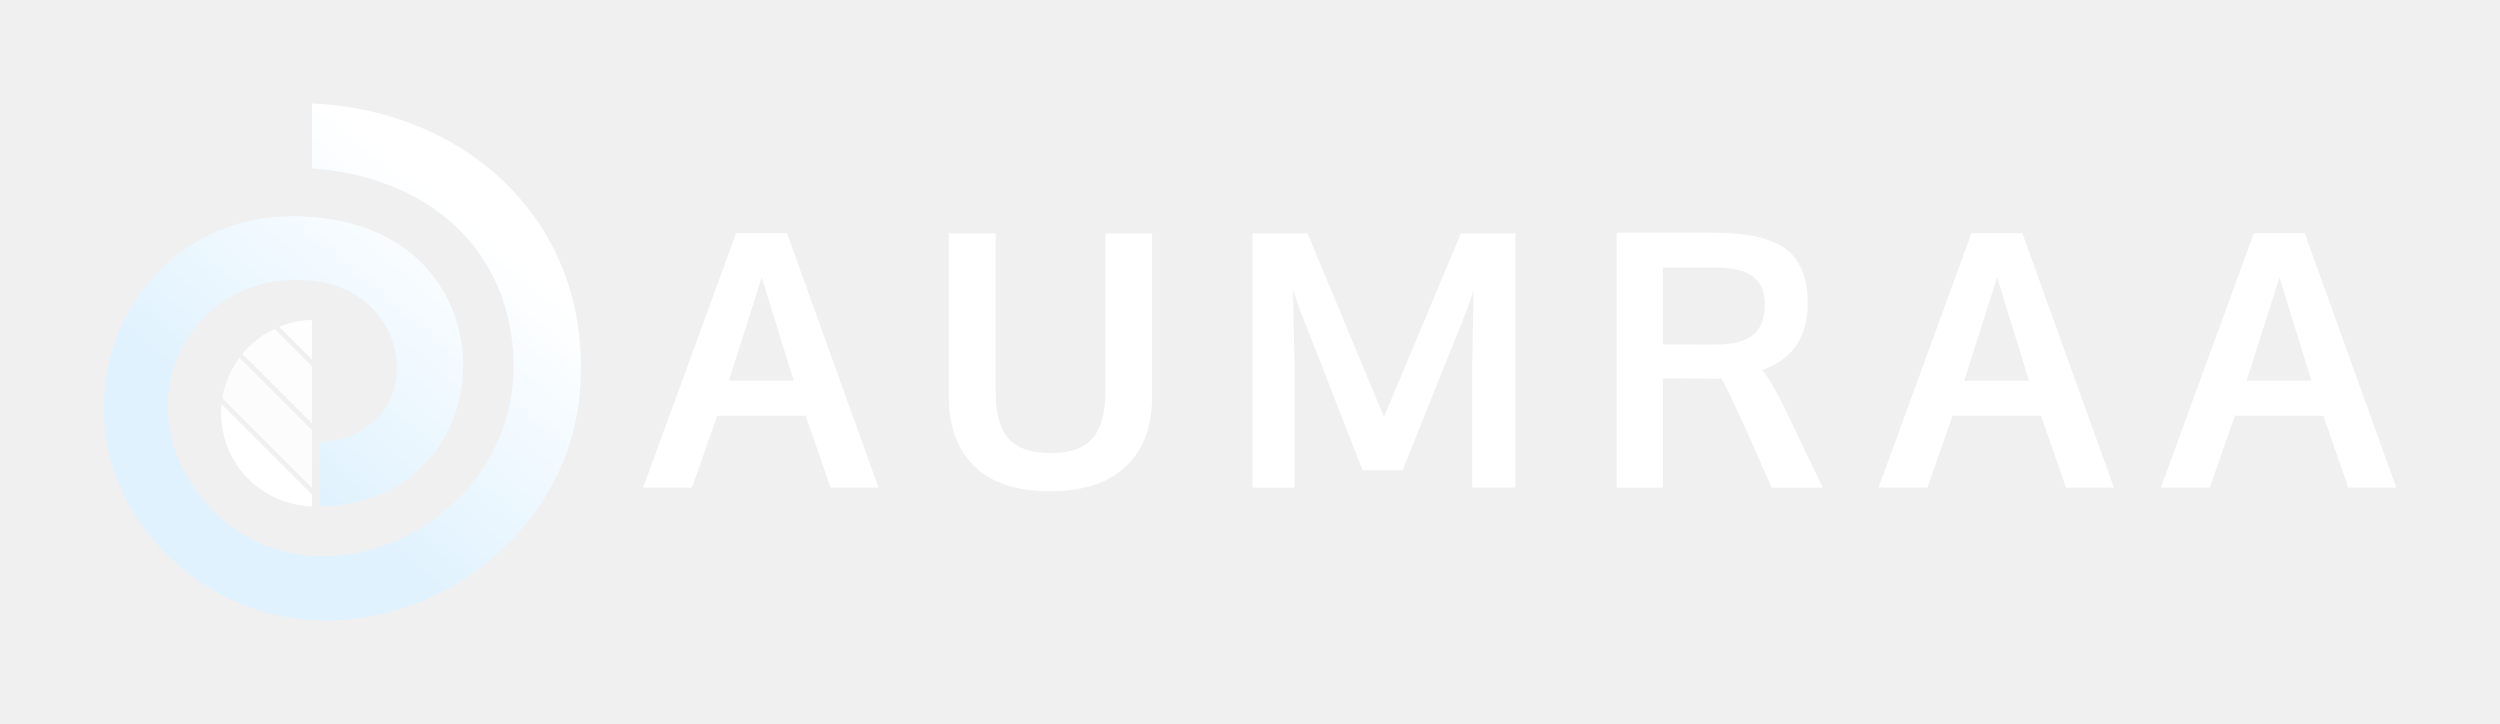
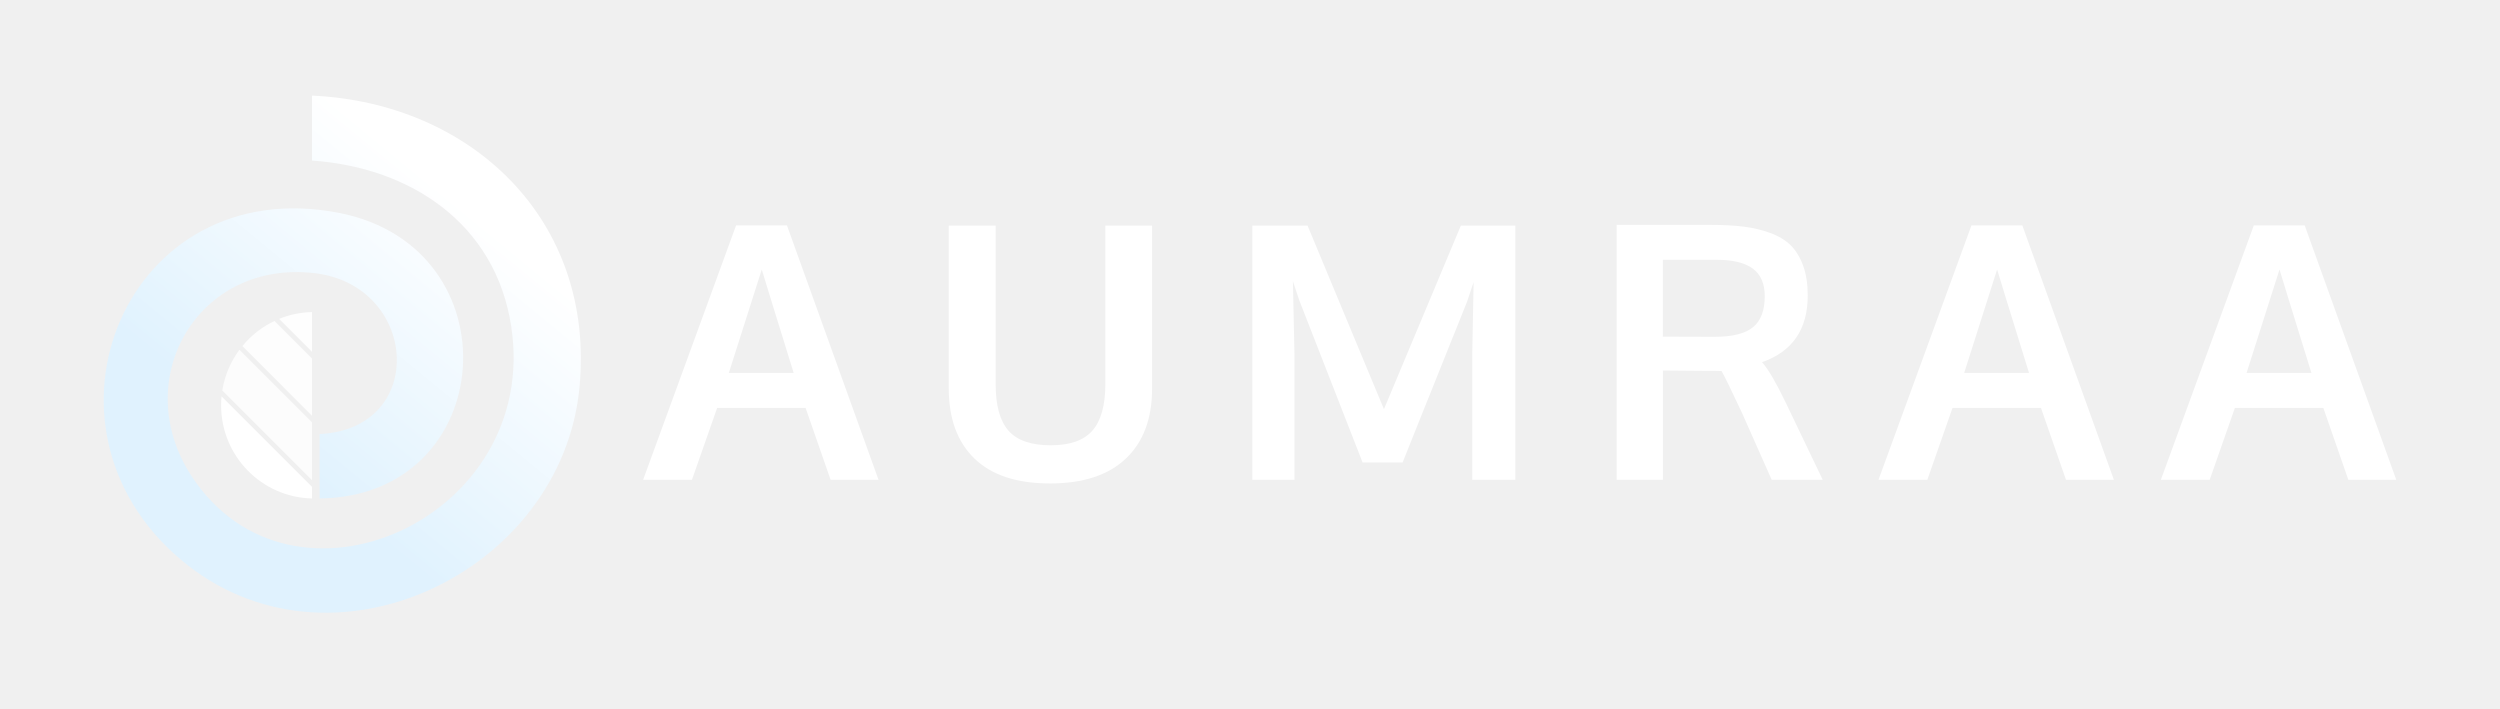
- <svg xmlns="http://www.w3.org/2000/svg" width="480" height="139" viewBox="0 0 480 139" fill="none">
-   <path d="M59.905 19.857V32.328C78.712 33.633 95.124 44.326 98.161 64.169C103.822 101.167 55.987 122.444 36.737 92.837C24.727 74.365 37.977 51.351 60.364 53.942C80.365 56.256 82.203 83.827 61.369 84.84V97.206C95.796 96.804 98.998 49.032 65.148 42.385C24.309 34.363 4.038 83.142 34.79 109.011C63.246 132.944 107.94 111.508 111.276 75.78C114.279 43.666 90.473 21.247 59.905 19.857Z" fill="url(#paint0_linear_reversed)" />
-   <path d="M42.543 77.603L59.91 94.974V97.207C50.226 96.979 42.458 89.056 42.458 79.321C42.458 78.745 42.483 78.169 42.543 77.603Z" fill="#FFFFFF" />
-   <path d="M59.91 69.054L53.597 62.725C55.553 61.92 57.68 61.464 59.91 61.414V69.049V69.054Z" fill="#FFFFFF" fill-opacity="0.9" />
-   <path d="M59.91 70.33V81.326L46.541 67.952C48.199 65.912 50.31 64.254 52.71 63.127L59.91 70.33Z" fill="#FFFFFF" fill-opacity="0.85" />
-   <path d="M45.973 68.656L59.91 82.596V93.701L42.687 76.475C43.145 73.581 44.295 70.915 45.973 68.661V68.656Z" fill="#FFFFFF" fill-opacity="0.8" />
-   <path d="M123.485 93.621L141.331 44.777H151.1L168.682 93.621H159.48L154.68 79.825H137.696L132.861 93.621H123.49H123.485ZM139.942 73.099H152.39C148.417 60.281 146.375 53.663 146.266 53.242L139.942 73.099Z" fill="#FFFFFF" />
-   <path d="M201.57 94.321C195.212 94.321 190.392 92.728 187.1 89.541C183.809 86.354 182.166 81.861 182.166 76.063V44.812H191.173V75.298C191.173 79.364 191.995 82.328 193.638 84.194C195.281 86.061 197.98 86.994 201.734 86.994C205.489 86.994 208.093 86.056 209.746 84.179C211.399 82.303 212.231 79.329 212.231 75.268V44.818H221.203V76.137C221.203 81.891 219.525 86.359 216.169 89.546C212.813 92.733 207.949 94.326 201.57 94.326V94.321Z" fill="#FFFFFF" />
-   <path d="M240.458 93.621V44.812H251.054L265.723 80.064L280.491 44.812H290.953V93.621H282.677V69.5L282.941 55.674L281.716 59.338L269.303 90.29H261.62L249.471 59.174L248.246 55.511L248.544 69.639V93.626H240.468L240.458 93.621Z" fill="#FFFFFF" />
-   <path d="M310.402 93.621V44.678H328.382C330.831 44.678 332.958 44.787 334.755 45.01C336.553 45.234 338.265 45.636 339.889 46.227C341.512 46.817 342.827 47.612 343.827 48.609C344.833 49.607 345.625 50.913 346.212 52.526C346.795 54.135 347.089 56.041 347.089 58.24C347.089 64.728 344.166 68.993 338.315 71.033C339.505 72.388 340.984 74.9 342.752 78.564L349.972 93.626H340.173L334.511 80.867C332.37 76.29 331.046 73.58 330.538 72.736C330.164 72.716 328.914 72.701 326.798 72.701L319.285 72.637V93.626H310.412L310.402 93.621ZM329.173 66.168C332.619 66.168 335.089 65.553 336.587 64.321C338.086 63.09 338.838 61.105 338.838 58.374C338.838 55.976 338.076 54.209 336.553 53.077C335.029 51.945 332.699 51.38 329.567 51.38H319.27V66.138C319.598 66.138 321.246 66.143 324.204 66.153C327.162 66.163 328.815 66.168 329.168 66.168H329.173Z" fill="#FFFFFF" />
-   <path d="M360.677 93.621L378.523 44.777H388.292L405.874 93.621H396.672L391.872 79.825H374.888L370.053 93.621H360.682H360.677ZM377.129 73.099H389.577C385.603 60.281 383.562 53.663 383.452 53.242L377.129 73.099Z" fill="#FFFFFF" />
-   <path d="M414.891 93.621L432.737 44.777H442.506L460.088 93.621H450.886L446.086 79.825H429.102L424.267 93.621H414.896H414.891ZM431.348 73.099H443.796C439.822 60.281 437.781 53.663 437.671 53.242L431.348 73.099Z" fill="#FFFFFF" />
-   <defs>
-     <linearGradient id="paint0_linear_reversed" x1="54.274" y1="90.107" x2="92.194" y2="43.897" gradientUnits="userSpaceOnUse">
-       <stop stop-color="#E0F2FE" />
-       <stop offset="1" stop-color="#FFFFFF" />
-     </linearGradient>
-   </defs>
+ <svg xmlns="http://www.w3.org/2000/svg" width="480" height="136" viewBox="0 0 480 136" fill="none">
+   <g transform="translate(-0.0055 -1.5006) scale(1)">
+     <path d="M59.905 19.857V32.328C78.712 33.633 95.124 44.326 98.161 64.169C103.822 101.167 55.987 122.444 36.737 92.837C24.727 74.365 37.977 51.351 60.364 53.942C80.365 56.256 82.203 83.827 61.369 84.84V97.206C95.796 96.804 98.998 49.032 65.148 42.385C24.309 34.363 4.038 83.142 34.79 109.011C63.246 132.944 107.94 111.508 111.276 75.78C114.279 43.666 90.473 21.247 59.905 19.857Z" fill="url(#paint0_linear_reversed)" />
+     <path d="M42.543 77.603L59.91 94.974V97.207C50.226 96.979 42.458 89.056 42.458 79.321C42.458 78.745 42.483 78.169 42.543 77.603Z" fill="#FFFFFF" />
+     <path d="M59.91 69.054L53.597 62.725C55.553 61.92 57.68 61.464 59.91 61.414V69.049V69.054Z" fill="#FFFFFF" fill-opacity="0.9" />
+     <path d="M59.91 70.33V81.326L46.541 67.952C48.199 65.912 50.31 64.254 52.71 63.127L59.91 70.33Z" fill="#FFFFFF" fill-opacity="0.85" />
+     <path d="M45.973 68.656L59.91 82.596V93.701L42.687 76.475C43.145 73.581 44.295 70.915 45.973 68.661V68.656Z" fill="#FFFFFF" fill-opacity="0.8" />
+     <path d="M123.485 93.621L141.331 44.777H151.1L168.682 93.621H159.48L154.68 79.825H137.696L132.861 93.621H123.49H123.485ZM139.942 73.099H152.39C148.417 60.281 146.375 53.663 146.266 53.242L139.942 73.099Z" fill="#FFFFFF" />
+     <path d="M201.57 94.321C195.212 94.321 190.392 92.728 187.1 89.541C183.809 86.354 182.166 81.861 182.166 76.063V44.812H191.173V75.298C191.173 79.364 191.995 82.328 193.638 84.194C195.281 86.061 197.98 86.994 201.734 86.994C205.489 86.994 208.093 86.056 209.746 84.179C211.399 82.303 212.231 79.329 212.231 75.268V44.818H221.203V76.137C221.203 81.891 219.525 86.359 216.169 89.546C212.813 92.733 207.949 94.326 201.57 94.326V94.321Z" fill="#FFFFFF" />
+     <path d="M240.458 93.621V44.812H251.054L265.723 80.064L280.491 44.812H290.953V93.621H282.677V69.5L282.941 55.674L281.716 59.338L269.303 90.29H261.62L249.471 59.174L248.246 55.511L248.544 69.639V93.626H240.468L240.458 93.621Z" fill="#FFFFFF" />
+     <path d="M310.402 93.621V44.678H328.382C330.831 44.678 332.958 44.787 334.755 45.01C336.553 45.234 338.265 45.636 339.889 46.227C341.512 46.817 342.827 47.612 343.827 48.609C344.833 49.607 345.625 50.913 346.212 52.526C346.795 54.135 347.089 56.041 347.089 58.24C347.089 64.728 344.166 68.993 338.315 71.033C339.505 72.388 340.984 74.9 342.752 78.564L349.972 93.626H340.173L334.511 80.867C332.37 76.29 331.046 73.58 330.538 72.736C330.164 72.716 328.914 72.701 326.798 72.701L319.285 72.637V93.626H310.412L310.402 93.621ZM329.173 66.168C332.619 66.168 335.089 65.553 336.587 64.321C338.086 63.09 338.838 61.105 338.838 58.374C338.838 55.976 338.076 54.209 336.553 53.077C335.029 51.945 332.699 51.38 329.567 51.38H319.27V66.138C319.598 66.138 321.246 66.143 324.204 66.153C327.162 66.163 328.815 66.168 329.168 66.168H329.173Z" fill="#FFFFFF" />
+     <path d="M360.677 93.621L378.523 44.777H388.292L405.874 93.621H396.672L391.872 79.825H374.888L370.053 93.621H360.682H360.677ZM377.129 73.099H389.577C385.603 60.281 383.562 53.663 383.452 53.242L377.129 73.099Z" fill="#FFFFFF" />
+     <path d="M414.891 93.621L432.737 44.777H442.506L460.088 93.621H450.886L446.086 79.825H429.102L424.267 93.621H414.896H414.891ZM431.348 73.099H443.796C439.822 60.281 437.781 53.663 437.671 53.242L431.348 73.099Z" fill="#FFFFFF" />
+     <defs>
+       <linearGradient id="paint0_linear_reversed" x1="54.274" y1="90.107" x2="92.194" y2="43.897" gradientUnits="userSpaceOnUse">
+         <stop stop-color="#E0F2FE" />
+         <stop offset="1" stop-color="#FFFFFF" />
+       </linearGradient>
+     </defs>
+   </g>
</svg>
